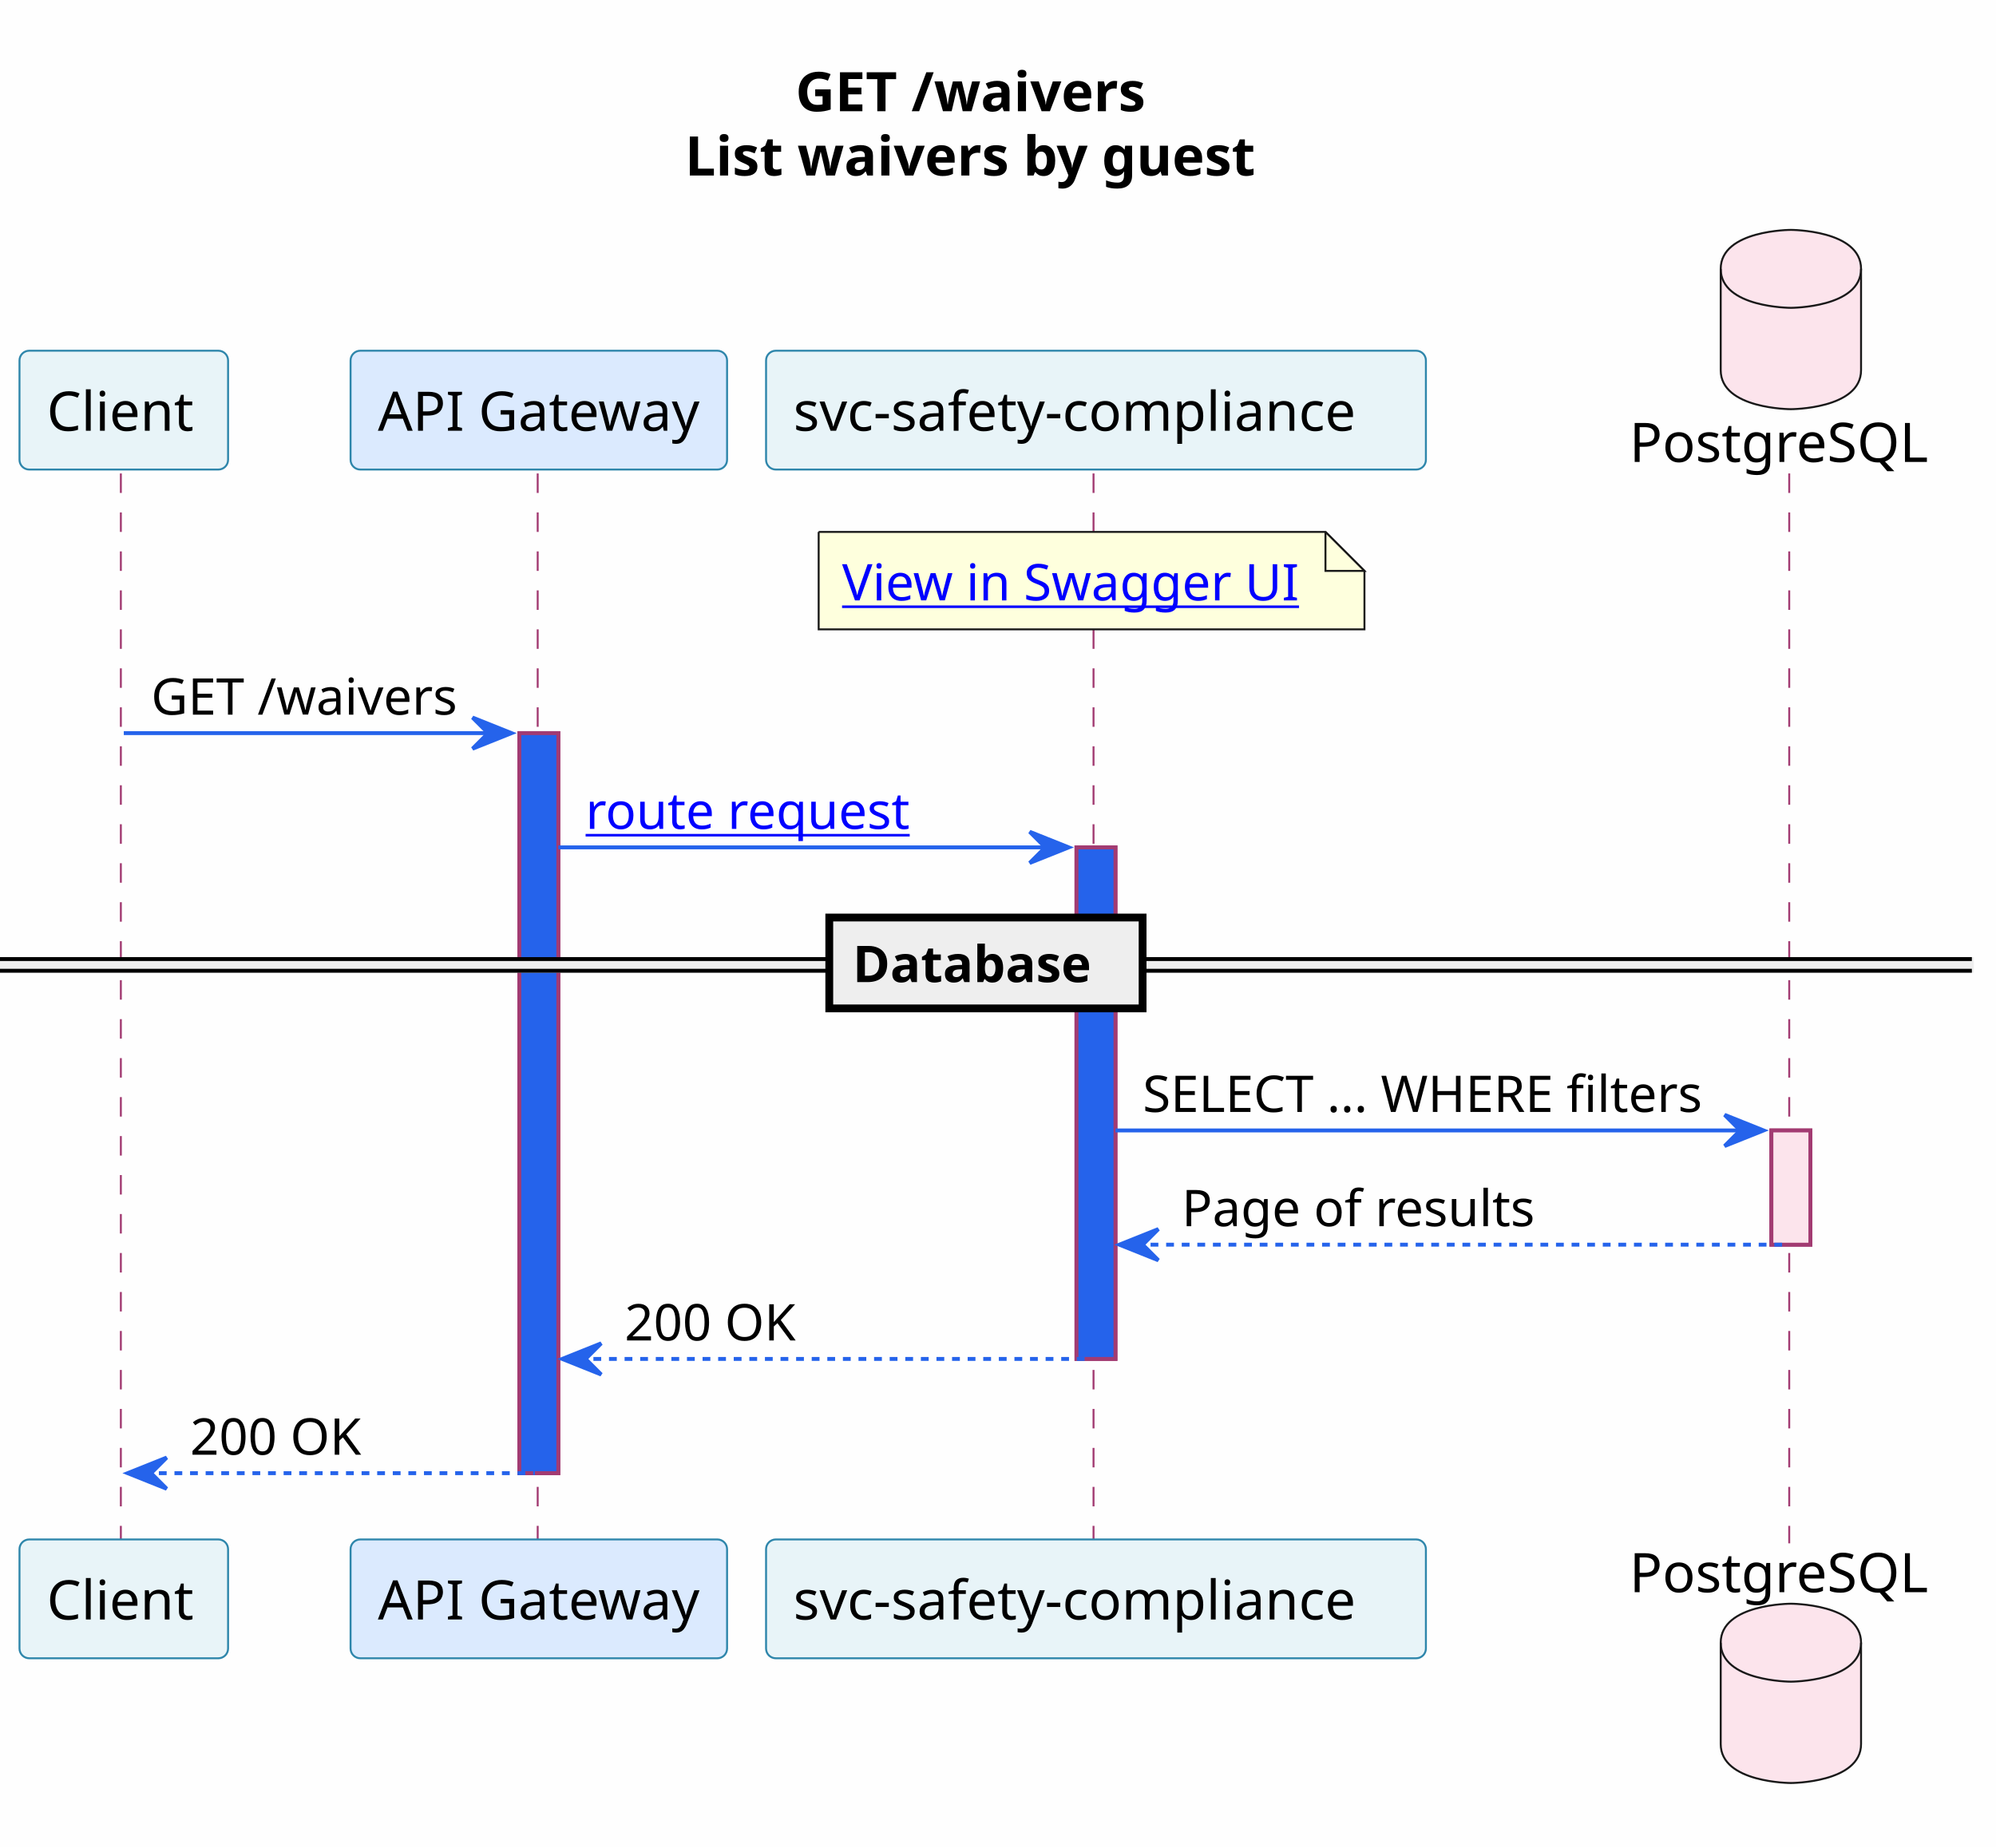
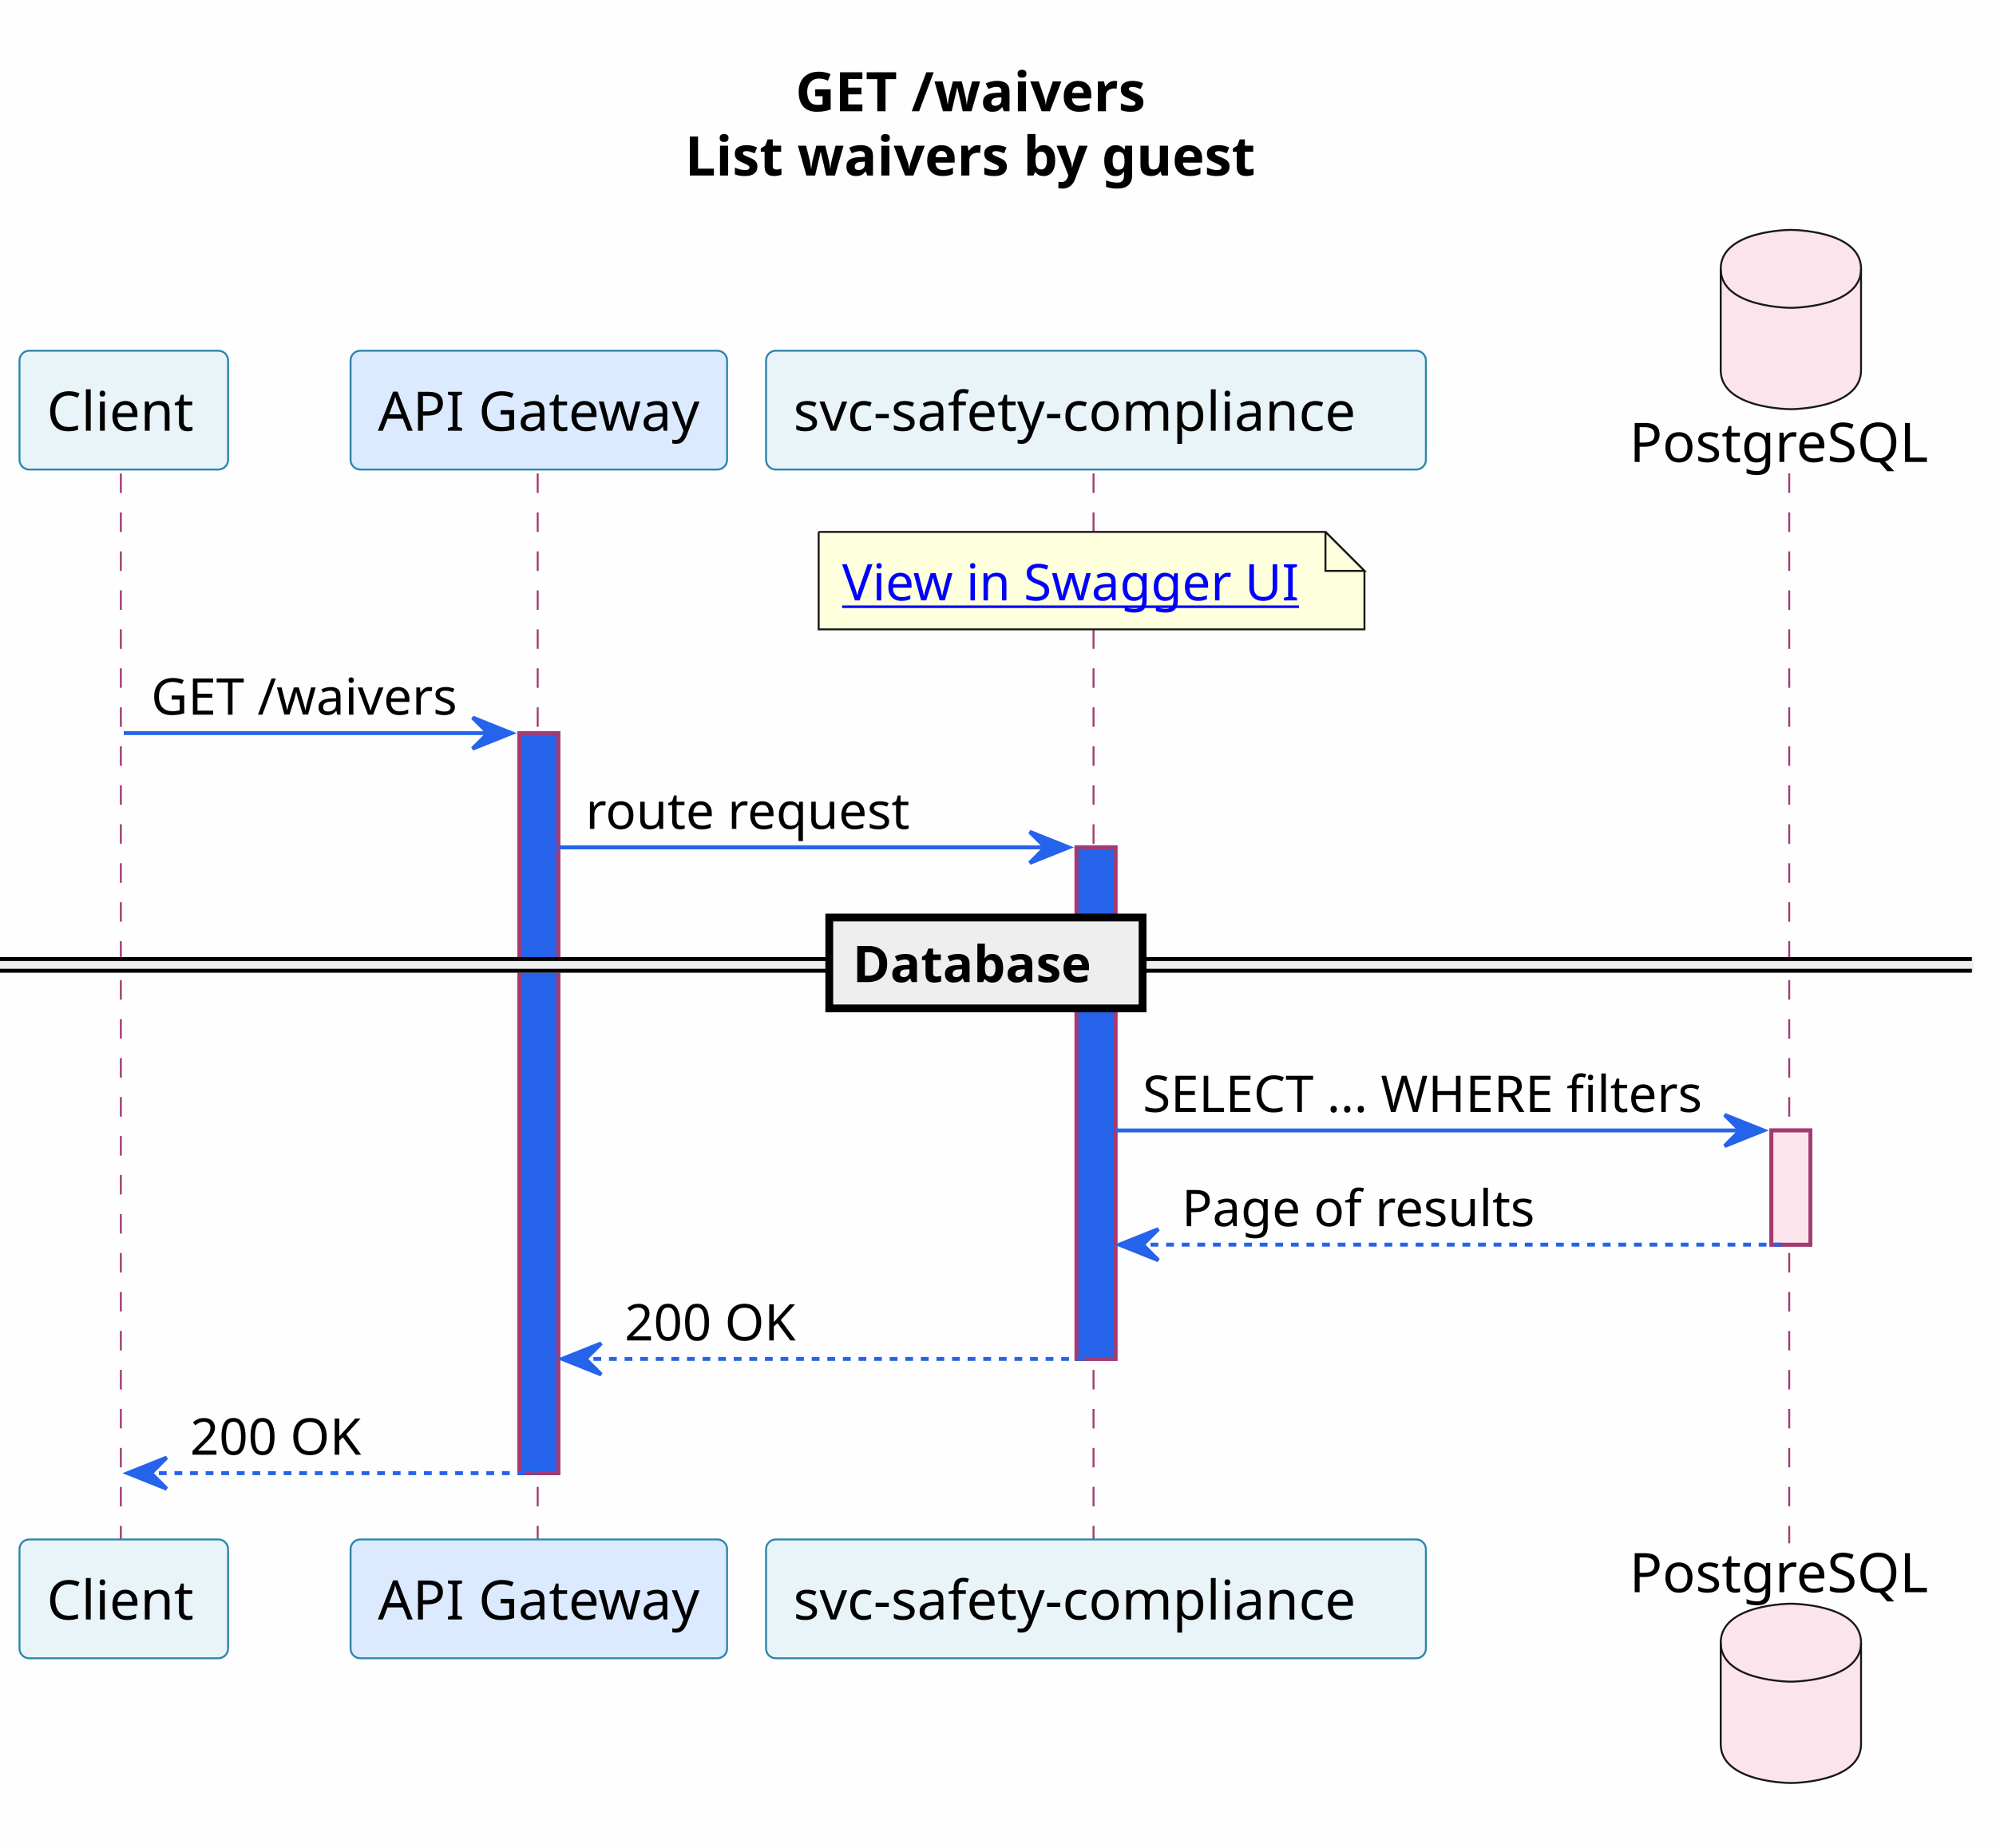
<svg xmlns="http://www.w3.org/2000/svg" xmlns:xlink="http://www.w3.org/1999/xlink" contentStyleType="text/css" data-diagram-type="SEQUENCE" height="474px" preserveAspectRatio="none" style="width:512px;height:474px;background:#FEFEFE;" version="1.1" viewBox="0 0 512 474" width="512px" zoomAndPan="magnify">
  <defs />
  <g>
    <rect fill="#FEFEFE" height="474" style="stroke:none;stroke-width:1;" width="512" x="0" y="0" />
    <text fill="#000000" font-family="Segoe UI" font-size="14" font-weight="bold" lengthAdjust="spacing" textLength="96.688" x="204.061" y="28.535">GET /waivers</text>
    <text fill="#000000" font-family="Segoe UI" font-size="14" font-weight="bold" lengthAdjust="spacing" textLength="153.44" x="175.685" y="45.023">List waivers by guest</text>
    <g>
      <rect fill="#2563EB" height="189.863" style="stroke:#A23B72;stroke-width:1;" width="10" x="133.215" y="188.086" />
    </g>
    <g>
      <rect fill="#2563EB" height="131.242" style="stroke:#A23B72;stroke-width:1;" width="10" x="276.133" y="217.397" />
    </g>
    <g>
      <rect fill="#FCE4EC" height="29.311" style="stroke:#A23B72;stroke-width:1;" width="10" x="454.385" y="290.018" />
    </g>
    <g>
      <rect fill="#000000" fill-opacity="0" height="274.484" width="8" x="27.752" y="121.465" />
      <line style="stroke:#A23B72;stroke-width:0.5;stroke-dasharray:5,5;" x1="31" x2="31" y1="121.465" y2="395.949" />
    </g>
    <g>
      <rect fill="#000000" fill-opacity="0" height="274.484" width="8" x="134.215" y="121.465" />
      <line style="stroke:#A23B72;stroke-width:0.5;stroke-dasharray:5,5;" x1="137.926" x2="137.926" y1="121.465" y2="395.949" />
    </g>
    <g>
      <rect fill="#000000" fill-opacity="0" height="274.484" width="8" x="277.133" y="121.465" />
      <line style="stroke:#A23B72;stroke-width:0.5;stroke-dasharray:5,5;" x1="280.504" x2="280.504" y1="121.465" y2="395.949" />
    </g>
    <g>
      <rect fill="#000000" fill-opacity="0" height="274.484" width="8" x="455.385" y="121.465" />
      <line style="stroke:#A23B72;stroke-width:0.5;stroke-dasharray:5,5;" x1="458.96" x2="458.96" y1="121.465" y2="395.949" />
    </g>
    <g class="participant participant-head" data-participant="Client">
      <rect fill="#E8F4F8" height="30.488" rx="2.5" ry="2.5" style="stroke:#2E86AB;stroke-width:0.5;" width="53.505" x="5" y="89.977" />
      <text fill="#000000" font-family="Segoe UI" font-size="14" lengthAdjust="spacing" textLength="39.505" x="12" y="110.512">Client</text>
    </g>
    <g class="participant participant-tail" data-participant="Client">
      <rect fill="#E8F4F8" height="30.488" rx="2.5" ry="2.5" style="stroke:#2E86AB;stroke-width:0.5;" width="53.505" x="5" y="394.949" />
      <text fill="#000000" font-family="Segoe UI" font-size="14" lengthAdjust="spacing" textLength="39.505" x="12" y="415.484">Client</text>
    </g>
    <g class="participant participant-head" data-participant="GW">
      <rect fill="#DBEAFE" height="30.488" rx="2.5" ry="2.5" style="stroke:#2E86AB;stroke-width:0.5;" width="96.578" x="89.926" y="89.977" />
      <text fill="#000000" font-family="Segoe UI" font-size="14" lengthAdjust="spacing" textLength="82.578" x="96.926" y="110.512">API Gateway</text>
    </g>
    <g class="participant participant-tail" data-participant="GW">
      <rect fill="#DBEAFE" height="30.488" rx="2.5" ry="2.5" style="stroke:#2E86AB;stroke-width:0.5;" width="96.578" x="89.926" y="394.949" />
      <text fill="#000000" font-family="Segoe UI" font-size="14" lengthAdjust="spacing" textLength="82.578" x="96.926" y="415.484">API Gateway</text>
    </g>
    <g class="participant participant-head" data-participant="Svc">
      <a href="/microservices/svc-safety-compliance/" target="_top" title="/microservices/svc-safety-compliance/" xlink:actuate="onRequest" xlink:href="/microservices/svc-safety-compliance/" xlink:show="new" xlink:title="/microservices/svc-safety-compliance/" xlink:type="simple">
        <rect fill="#E8F4F8" height="30.488" rx="2.5" ry="2.5" style="stroke:#2E86AB;stroke-width:0.5;" width="169.258" x="196.504" y="89.977" />
        <text fill="#000000" font-family="Segoe UI" font-size="14" lengthAdjust="spacing" textLength="155.258" x="203.504" y="110.512">svc-safety-compliance</text>
      </a>
    </g>
    <g class="participant participant-tail" data-participant="Svc">
      <a href="/microservices/svc-safety-compliance/" target="_top" title="/microservices/svc-safety-compliance/" xlink:actuate="onRequest" xlink:href="/microservices/svc-safety-compliance/" xlink:show="new" xlink:title="/microservices/svc-safety-compliance/" xlink:type="simple">
        <rect fill="#E8F4F8" height="30.488" rx="2.5" ry="2.5" style="stroke:#2E86AB;stroke-width:0.5;" width="169.258" x="196.504" y="394.949" />
        <text fill="#000000" font-family="Segoe UI" font-size="14" lengthAdjust="spacing" textLength="155.258" x="203.504" y="415.484">svc-safety-compliance</text>
      </a>
    </g>
    <g class="participant participant-head" data-participant="DB">
      <text fill="#000000" font-family="Segoe UI" font-size="14" lengthAdjust="spacing" textLength="76.85" x="417.96" y="118.512">PostgreSQL</text>
      <path d="M441.385,68.977 C441.385,58.977 459.385,58.977 459.385,58.977 C459.385,58.977 477.385,58.977 477.385,68.977 L477.385,94.977 C477.385,104.977 459.385,104.977 459.385,104.977 C459.385,104.977 441.385,104.977 441.385,94.977 L441.385,68.977" fill="#FCE4EC" style="stroke:#181818;stroke-width:0.5;" />
      <path d="M441.385,68.977 C441.385,78.977 459.385,78.977 459.385,78.977 C459.385,78.977 477.385,78.977 477.385,68.977" fill="none" style="stroke:#181818;stroke-width:0.5;" />
    </g>
    <g class="participant participant-tail" data-participant="DB">
      <text fill="#000000" font-family="Segoe UI" font-size="14" lengthAdjust="spacing" textLength="76.85" x="417.96" y="408.484">PostgreSQL</text>
      <path d="M441.385,421.438 C441.385,411.438 459.385,411.438 459.385,411.438 C459.385,411.438 477.385,411.438 477.385,421.438 L477.385,447.438 C477.385,457.438 459.385,457.438 459.385,457.438 C459.385,457.438 441.385,457.438 441.385,447.438 L441.385,421.438" fill="#FCE4EC" style="stroke:#181818;stroke-width:0.5;" />
      <path d="M441.385,421.438 C441.385,431.438 459.385,431.438 459.385,431.438 C459.385,431.438 477.385,431.438 477.385,421.438" fill="none" style="stroke:#181818;stroke-width:0.5;" />
    </g>
    <g>
      <rect fill="#2563EB" height="189.863" style="stroke:#A23B72;stroke-width:1;" width="10" x="133.215" y="188.086" />
    </g>
    <g>
      <rect fill="#2563EB" height="131.242" style="stroke:#A23B72;stroke-width:1;" width="10" x="276.133" y="217.397" />
    </g>
    <g>
      <rect fill="#FCE4EC" height="29.311" style="stroke:#A23B72;stroke-width:1;" width="10" x="454.385" y="290.018" />
    </g>
    <path d="M210,136.465 L210,161.465 L350,161.465 L350,146.465 L340,136.465 L210,136.465" fill="#FEFFDD" style="stroke:#181818;stroke-width:0.5;" />
    <path d="M340,136.465 L340,146.465 L350,146.465 L340,136.465" fill="#FEFFDD" style="stroke:#181818;stroke-width:0.5;" />
    <a href="/services/api/svc-safety-compliance.html#/Waivers/listWaivers" target="_top" title="/services/api/svc-safety-compliance.html#/Waivers/listWaivers" xlink:actuate="onRequest" xlink:href="/services/api/svc-safety-compliance.html#/Waivers/listWaivers" xlink:show="new" xlink:title="/services/api/svc-safety-compliance.html#/Waivers/listWaivers" xlink:type="simple">
      <text fill="#0000FF" font-family="Segoe UI" font-size="13" lengthAdjust="spacing" text-decoration="underline" textLength="119.406" x="216" y="154.033">View in Swagger UI</text>
    </a>
    <g class="message" data-participant-1="Client" data-participant-2="GW">
      <polygon fill="#2563EB" points="121.215,184.086,131.215,188.086,121.215,192.086,125.215,188.086" style="stroke:#2563EB;stroke-width:1;" />
      <line style="stroke:#2563EB;stroke-width:1;" x1="31.752" x2="127.215" y1="188.086" y2="188.086" />
      <text fill="#000000" font-family="Segoe UI" font-size="13" lengthAdjust="spacing" textLength="82.462" x="38.752" y="183.344">GET /waivers</text>
    </g>
    <g class="message" data-participant-1="GW" data-participant-2="Svc">
      <polygon fill="#2563EB" points="264.133,213.397,274.133,217.397,264.133,221.397,268.133,217.397" style="stroke:#2563EB;stroke-width:1;" />
      <line style="stroke:#2563EB;stroke-width:1;" x1="143.215" x2="270.133" y1="217.397" y2="217.397" />
-       <a href="/microservices/svc-safety-compliance/#get-waivers-list-waivers-by-guest" target="_top" title="/microservices/svc-safety-compliance/#get-waivers-list-waivers-by-guest" xlink:actuate="onRequest" xlink:href="/microservices/svc-safety-compliance/#get-waivers-list-waivers-by-guest" xlink:show="new" xlink:title="/microservices/svc-safety-compliance/#get-waivers-list-waivers-by-guest" xlink:type="simple">
-         <text fill="#0000FF" font-family="Segoe UI" font-size="13" lengthAdjust="spacing" text-decoration="underline" textLength="85.135" x="150.215" y="212.654">route request</text>
-       </a>
+       <text fill="#000000" font-family="Segoe UI" font-size="13" lengthAdjust="spacing" textLength="85.135" x="150.215" y="212.654">route request</text>
    </g>
    <rect fill="#EEEEEE" height="3" style="stroke:#EEEEEE;stroke-width:1;" width="505.81" x="0" y="246.052" />
    <line style="stroke:#000000;stroke-width:1;" x1="0" x2="505.81" y1="246.052" y2="246.052" />
    <line style="stroke:#000000;stroke-width:1;" x1="0" x2="505.81" y1="249.052" y2="249.052" />
    <rect fill="#EEEEEE" height="23.311" style="stroke:#000000;stroke-width:2;" width="80.371" x="212.72" y="235.397" />
    <text fill="#000000" font-family="Segoe UI" font-size="13" font-weight="bold" lengthAdjust="spacing" textLength="62.086" x="218.72" y="251.965">Database</text>
    <g class="message" data-participant-1="Svc" data-participant-2="DB">
      <polygon fill="#2563EB" points="442.385,286.018,452.385,290.018,442.385,294.018,446.385,290.018" style="stroke:#2563EB;stroke-width:1;" />
      <line style="stroke:#2563EB;stroke-width:1;" x1="286.133" x2="448.385" y1="290.018" y2="290.018" />
      <text fill="#000000" font-family="Segoe UI" font-size="13" lengthAdjust="spacing" textLength="149.252" x="293.133" y="285.275">SELECT ... WHERE filters</text>
    </g>
    <g class="message" data-participant-1="DB" data-participant-2="Svc">
      <polygon fill="#2563EB" points="297.133,315.328,287.133,319.328,297.133,323.328,293.133,319.328" style="stroke:#2563EB;stroke-width:1;" />
      <line style="stroke:#2563EB;stroke-width:1;stroke-dasharray:2,2;" x1="291.133" x2="458.385" y1="319.328" y2="319.328" />
      <text fill="#000000" font-family="Segoe UI" font-size="13" lengthAdjust="spacing" textLength="93.209" x="303.133" y="314.586">Page of results</text>
    </g>
    <g class="message" data-participant-1="Svc" data-participant-2="GW">
      <polygon fill="#2563EB" points="154.215,344.639,144.215,348.639,154.215,352.639,150.215,348.639" style="stroke:#2563EB;stroke-width:1;" />
      <line style="stroke:#2563EB;stroke-width:1;stroke-dasharray:2,2;" x1="148.215" x2="280.133" y1="348.639" y2="348.639" />
      <text fill="#000000" font-family="Segoe UI" font-size="13" lengthAdjust="spacing" textLength="47.36" x="160.215" y="343.897">200 OK</text>
    </g>
    <g class="message" data-participant-1="GW" data-participant-2="Client">
      <polygon fill="#2563EB" points="42.752,373.949,32.752,377.949,42.752,381.949,38.752,377.949" style="stroke:#2563EB;stroke-width:1;" />
      <line style="stroke:#2563EB;stroke-width:1;stroke-dasharray:2,2;" x1="36.752" x2="137.215" y1="377.949" y2="377.949" />
      <text fill="#000000" font-family="Segoe UI" font-size="13" lengthAdjust="spacing" textLength="47.36" x="48.752" y="373.207">200 OK</text>
    </g>
  </g>
</svg>
